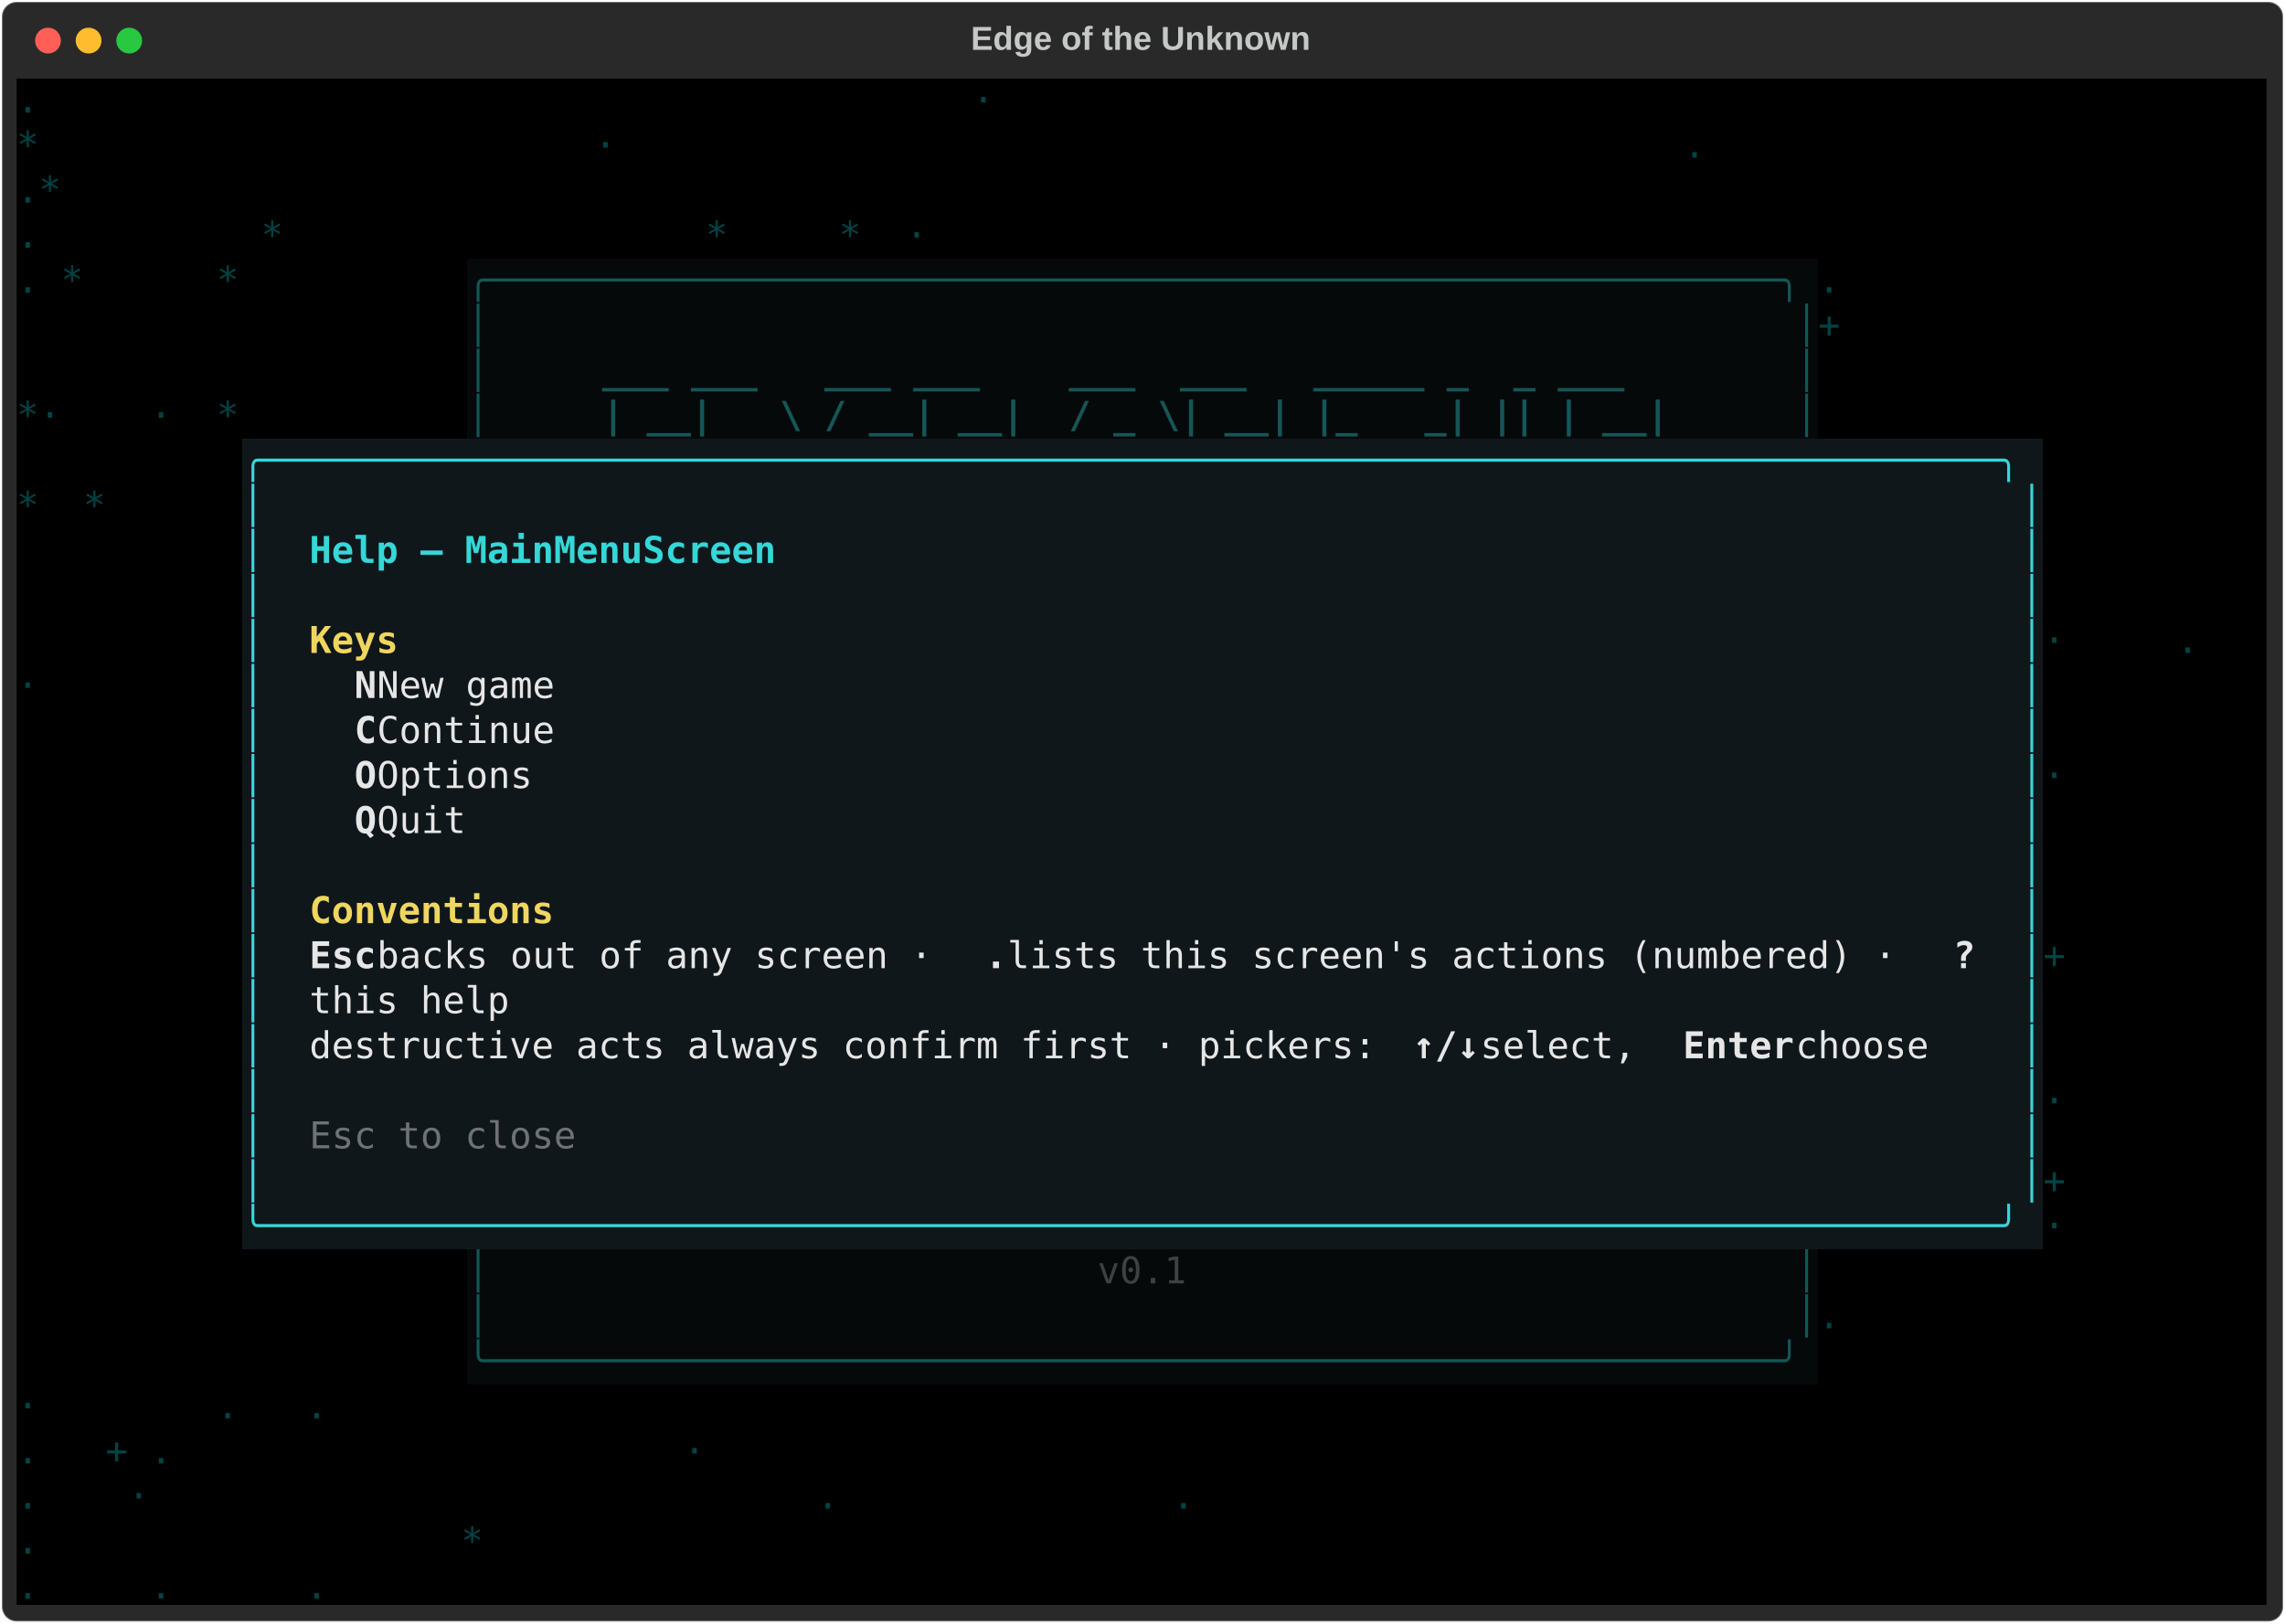
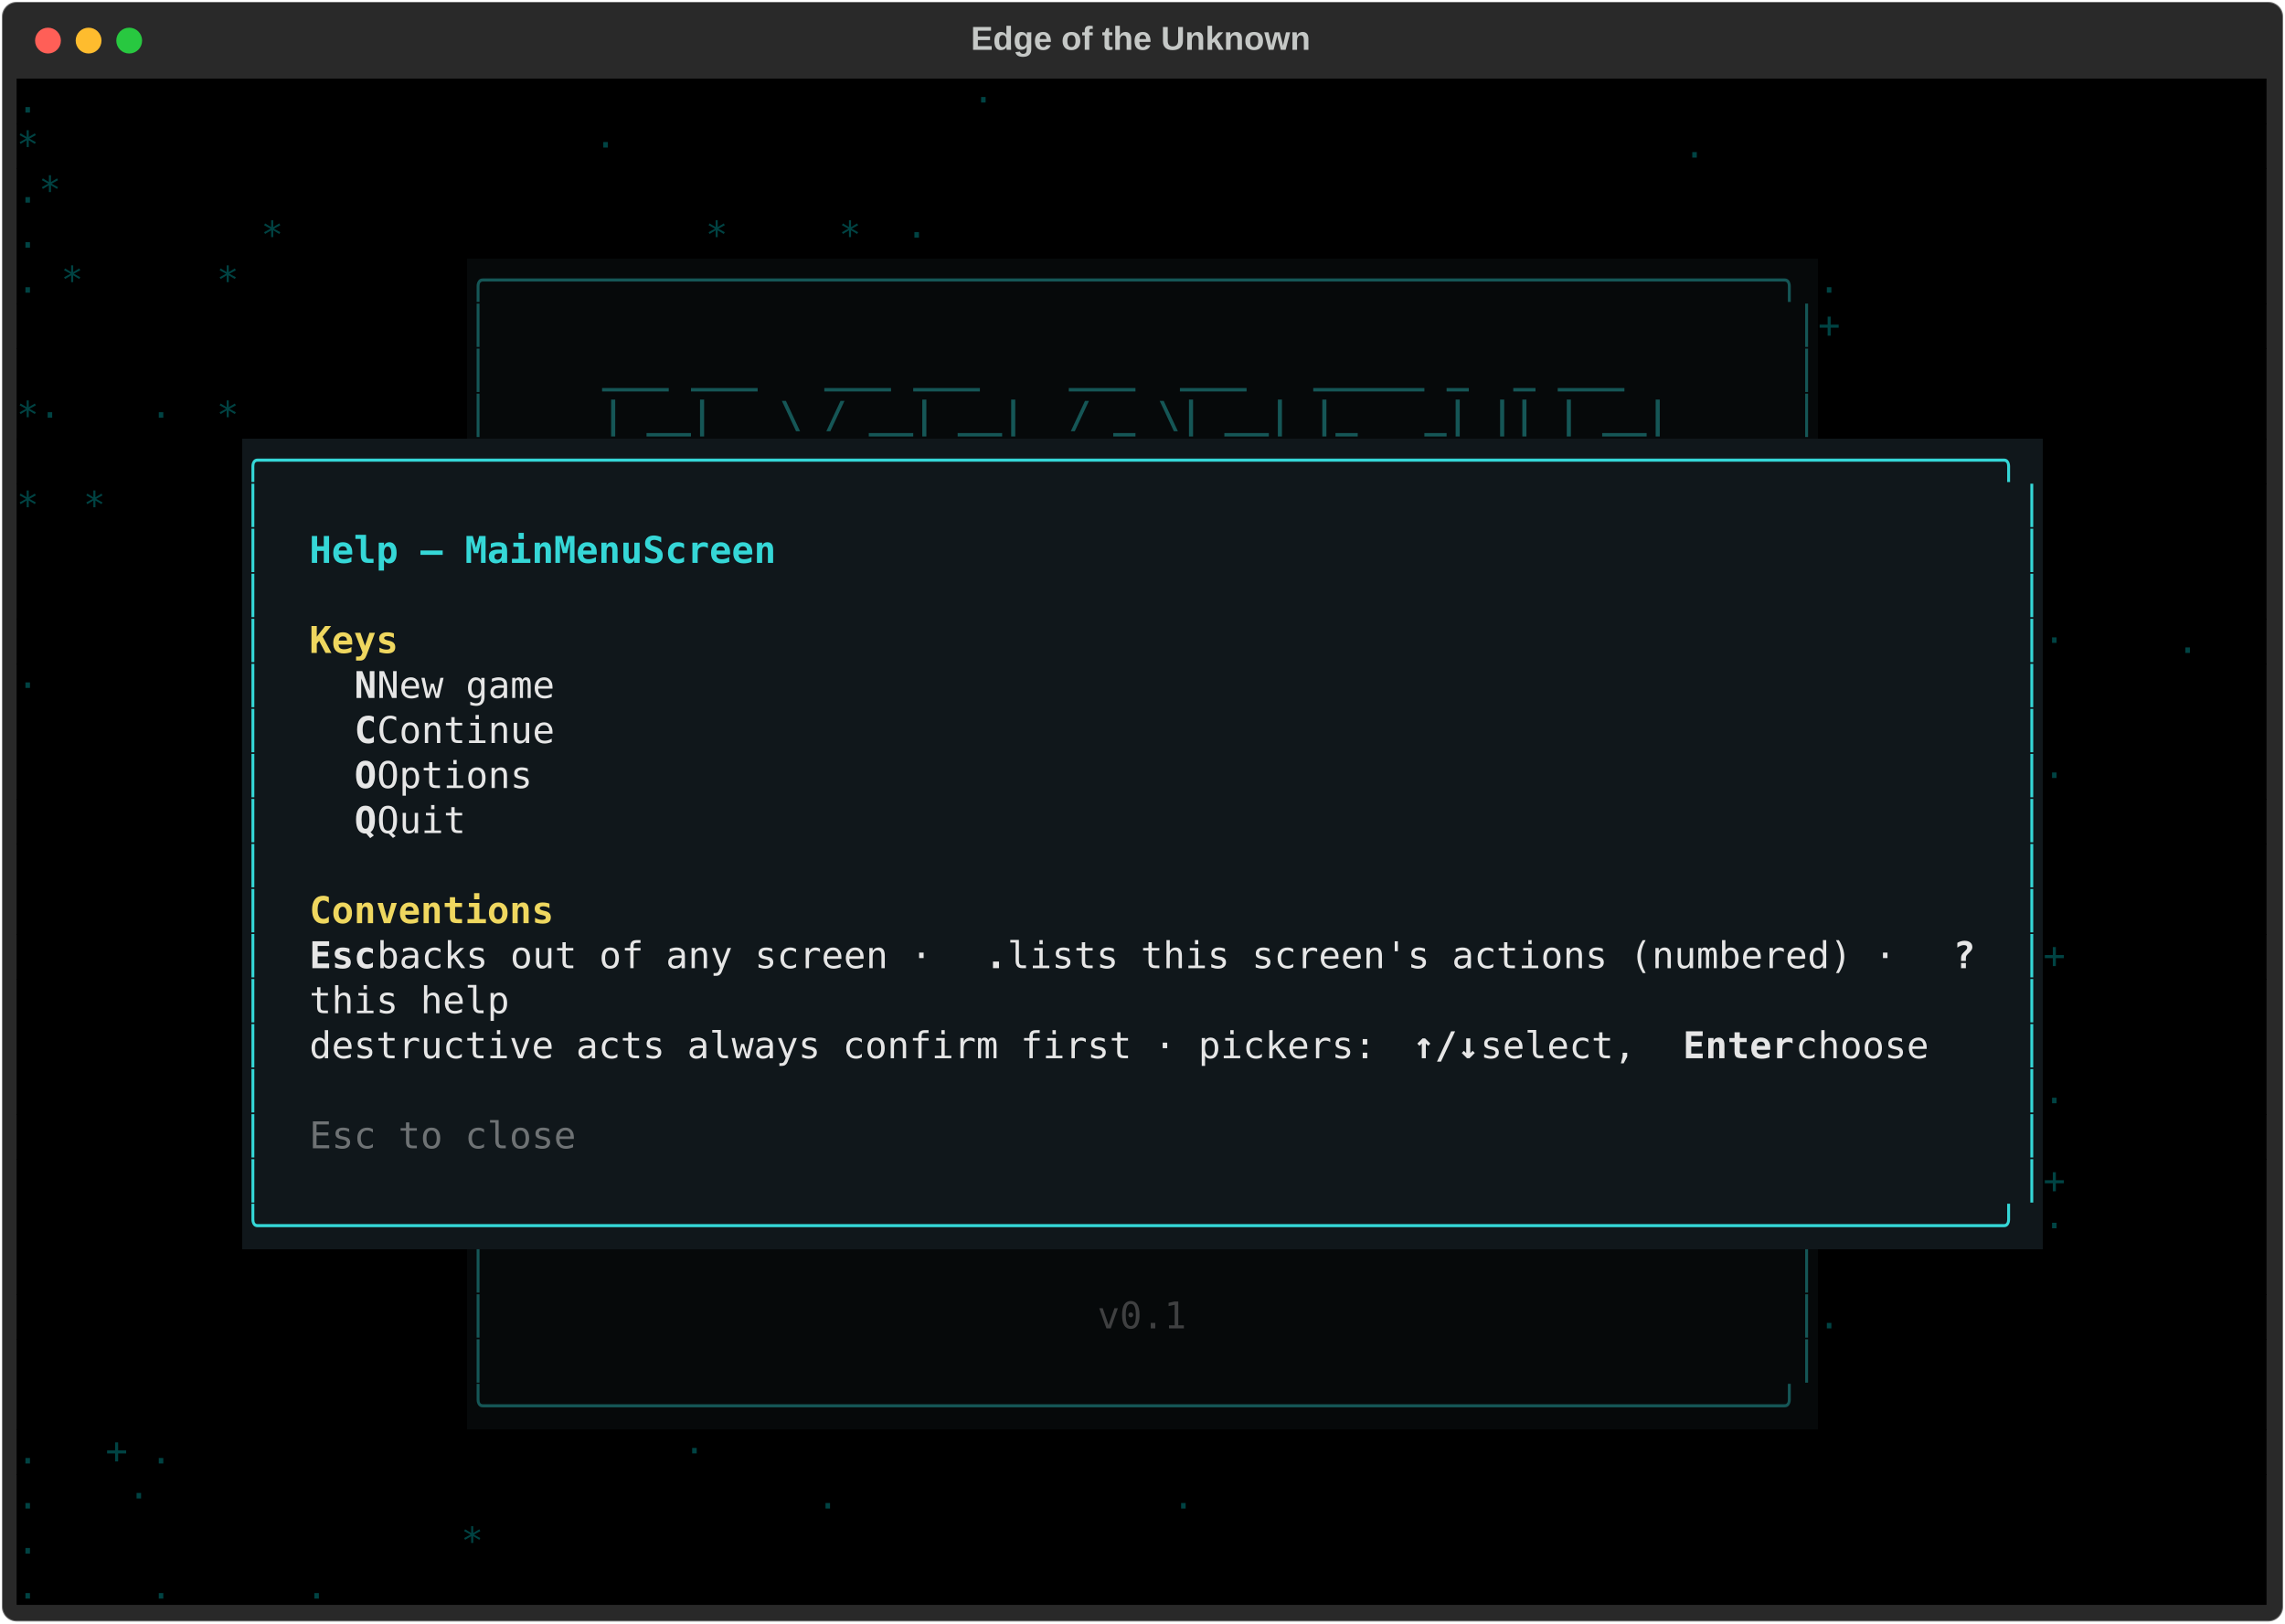
<svg xmlns="http://www.w3.org/2000/svg" class="rich-terminal" viewBox="0 0 1238 879.6">
  <style>

    @font-face {
        font-family: "Fira Code";
        src: local("FiraCode-Regular"),
                url("https://cdnjs.cloudflare.com/ajax/libs/firacode/6.2.0/woff2/FiraCode-Regular.woff2") format("woff2"),
                url("https://cdnjs.cloudflare.com/ajax/libs/firacode/6.2.0/woff/FiraCode-Regular.woff") format("woff");
        font-style: normal;
        font-weight: 400;
    }
    @font-face {
        font-family: "Fira Code";
        src: local("FiraCode-Bold"),
                url("https://cdnjs.cloudflare.com/ajax/libs/firacode/6.2.0/woff2/FiraCode-Bold.woff2") format("woff2"),
                url("https://cdnjs.cloudflare.com/ajax/libs/firacode/6.2.0/woff/FiraCode-Bold.woff") format("woff");
        font-style: bold;
        font-weight: 700;
    }

    .terminal-matrix {
        font-family: Fira Code, monospace;
        font-size: 20px;
        line-height: 24.4px;
        font-variant-east-asian: full-width;
    }

    .terminal-title {
        font-size: 18px;
        font-weight: bold;
        font-family: arial;
    }

    .terminal-r1 { fill: #004343 }
.terminal-r2 { fill: #c5c8c6 }
.terminal-r3 { fill: #155656 }
.terminal-r4 { fill: #e6e6e6 }
.terminal-r5 { fill: #155656;font-weight: bold }
.terminal-r6 { fill: #35d7d7 }
.terminal-r7 { fill: #35d7d7;font-weight: bold }
.terminal-r8 { fill: #efd75f;font-weight: bold }
.terminal-r9 { fill: #e6e6e6;font-weight: bold }
.terminal-r10 { fill: #6e7274 }
.terminal-r11 { fill: #3f4041 }
    </style>
  <defs>
    <clipPath id="terminal-clip-terminal">
      <rect x="0" y="0" width="1219.0" height="828.6" />
    </clipPath>
    <clipPath id="terminal-line-0">
      <rect x="0" y="1.5" width="1220" height="24.65" />
    </clipPath>
    <clipPath id="terminal-line-1">
      <rect x="0" y="25.9" width="1220" height="24.65" />
    </clipPath>
    <clipPath id="terminal-line-2">
      <rect x="0" y="50.3" width="1220" height="24.65" />
    </clipPath>
    <clipPath id="terminal-line-3">
      <rect x="0" y="74.7" width="1220" height="24.65" />
    </clipPath>
    <clipPath id="terminal-line-4">
      <rect x="0" y="99.1" width="1220" height="24.65" />
    </clipPath>
    <clipPath id="terminal-line-5">
      <rect x="0" y="123.5" width="1220" height="24.65" />
    </clipPath>
    <clipPath id="terminal-line-6">
      <rect x="0" y="147.9" width="1220" height="24.65" />
    </clipPath>
    <clipPath id="terminal-line-7">
      <rect x="0" y="172.3" width="1220" height="24.65" />
    </clipPath>
    <clipPath id="terminal-line-8">
      <rect x="0" y="196.7" width="1220" height="24.65" />
    </clipPath>
    <clipPath id="terminal-line-9">
      <rect x="0" y="221.1" width="1220" height="24.65" />
    </clipPath>
    <clipPath id="terminal-line-10">
      <rect x="0" y="245.5" width="1220" height="24.65" />
    </clipPath>
    <clipPath id="terminal-line-11">
      <rect x="0" y="269.9" width="1220" height="24.65" />
    </clipPath>
    <clipPath id="terminal-line-12">
      <rect x="0" y="294.3" width="1220" height="24.65" />
    </clipPath>
    <clipPath id="terminal-line-13">
      <rect x="0" y="318.7" width="1220" height="24.65" />
    </clipPath>
    <clipPath id="terminal-line-14">
      <rect x="0" y="343.1" width="1220" height="24.65" />
    </clipPath>
    <clipPath id="terminal-line-15">
      <rect x="0" y="367.5" width="1220" height="24.65" />
    </clipPath>
    <clipPath id="terminal-line-16">
      <rect x="0" y="391.9" width="1220" height="24.65" />
    </clipPath>
    <clipPath id="terminal-line-17">
      <rect x="0" y="416.3" width="1220" height="24.65" />
    </clipPath>
    <clipPath id="terminal-line-18">
      <rect x="0" y="440.7" width="1220" height="24.65" />
    </clipPath>
    <clipPath id="terminal-line-19">
      <rect x="0" y="465.1" width="1220" height="24.65" />
    </clipPath>
    <clipPath id="terminal-line-20">
      <rect x="0" y="489.5" width="1220" height="24.65" />
    </clipPath>
    <clipPath id="terminal-line-21">
      <rect x="0" y="513.9" width="1220" height="24.65" />
    </clipPath>
    <clipPath id="terminal-line-22">
      <rect x="0" y="538.3" width="1220" height="24.65" />
    </clipPath>
    <clipPath id="terminal-line-23">
      <rect x="0" y="562.7" width="1220" height="24.65" />
    </clipPath>
    <clipPath id="terminal-line-24">
      <rect x="0" y="587.1" width="1220" height="24.65" />
    </clipPath>
    <clipPath id="terminal-line-25">
      <rect x="0" y="611.5" width="1220" height="24.65" />
    </clipPath>
    <clipPath id="terminal-line-26">
      <rect x="0" y="635.9" width="1220" height="24.65" />
    </clipPath>
    <clipPath id="terminal-line-27">
      <rect x="0" y="660.3" width="1220" height="24.65" />
    </clipPath>
    <clipPath id="terminal-line-28">
      <rect x="0" y="684.7" width="1220" height="24.65" />
    </clipPath>
    <clipPath id="terminal-line-29">
      <rect x="0" y="709.1" width="1220" height="24.65" />
    </clipPath>
    <clipPath id="terminal-line-30">
      <rect x="0" y="733.5" width="1220" height="24.65" />
    </clipPath>
    <clipPath id="terminal-line-31">
      <rect x="0" y="757.9" width="1220" height="24.65" />
    </clipPath>
    <clipPath id="terminal-line-32">
      <rect x="0" y="782.3" width="1220" height="24.65" />
    </clipPath>
  </defs>
  <rect fill="#292929" stroke="rgba(255,255,255,0.35)" stroke-width="1" x="1" y="1" width="1236" height="877.6" rx="8" />
  <text class="terminal-title" fill="#c5c8c6" text-anchor="middle" x="618" y="27">Edge of the Unknown</text>
  <g transform="translate(26,22)">
    <circle cx="0" cy="0" r="7" fill="#ff5f57" />
    <circle cx="22" cy="0" r="7" fill="#febc2e" />
    <circle cx="44" cy="0" r="7" fill="#28c840" />
  </g>
  <g transform="translate(9, 41)" clip-path="url(#terminal-clip-terminal)">
    <rect fill="#000000" x="0" y="1.5" width="1220" height="24.65" shape-rendering="crispEdges" />
    <rect fill="#000000" x="0" y="25.9" width="1220" height="24.65" shape-rendering="crispEdges" />
    <rect fill="#000000" x="0" y="50.3" width="1220" height="24.65" shape-rendering="crispEdges" />
    <rect fill="#000000" x="0" y="74.7" width="1220" height="24.65" shape-rendering="crispEdges" />
    <rect fill="#000000" x="0" y="99.1" width="244" height="24.65" shape-rendering="crispEdges" />
    <rect fill="#06090a" x="244" y="99.1" width="732" height="24.65" shape-rendering="crispEdges" />
    <rect fill="#000000" x="976" y="99.1" width="244" height="24.65" shape-rendering="crispEdges" />
    <rect fill="#000000" x="0" y="123.5" width="244" height="24.65" shape-rendering="crispEdges" />
    <rect fill="#06090a" x="244" y="123.5" width="12.2" height="24.65" shape-rendering="crispEdges" />
    <rect fill="#06090a" x="256.2" y="123.5" width="707.6" height="24.65" shape-rendering="crispEdges" />
    <rect fill="#06090a" x="963.8" y="123.5" width="12.2" height="24.65" shape-rendering="crispEdges" />
    <rect fill="#000000" x="976" y="123.5" width="244" height="24.65" shape-rendering="crispEdges" />
    <rect fill="#000000" x="0" y="147.9" width="244" height="24.65" shape-rendering="crispEdges" />
    <rect fill="#06090a" x="244" y="147.9" width="12.2" height="24.65" shape-rendering="crispEdges" />
    <rect fill="#06090a" x="256.2" y="147.9" width="61" height="24.65" shape-rendering="crispEdges" />
    <rect fill="#06090a" x="317.2" y="147.9" width="573.4" height="24.65" shape-rendering="crispEdges" />
    <rect fill="#06090a" x="890.6" y="147.9" width="73.2" height="24.65" shape-rendering="crispEdges" />
    <rect fill="#06090a" x="963.8" y="147.9" width="12.2" height="24.65" shape-rendering="crispEdges" />
    <rect fill="#000000" x="976" y="147.9" width="244" height="24.65" shape-rendering="crispEdges" />
    <rect fill="#000000" x="0" y="172.3" width="244" height="24.65" shape-rendering="crispEdges" />
    <rect fill="#06090a" x="244" y="172.3" width="12.2" height="24.65" shape-rendering="crispEdges" />
    <rect fill="#06090a" x="256.2" y="172.3" width="61" height="24.65" shape-rendering="crispEdges" />
    <rect fill="#06090a" x="317.2" y="172.3" width="585.6" height="24.65" shape-rendering="crispEdges" />
    <rect fill="#06090a" x="902.8" y="172.3" width="61" height="24.65" shape-rendering="crispEdges" />
    <rect fill="#06090a" x="963.8" y="172.3" width="12.2" height="24.65" shape-rendering="crispEdges" />
    <rect fill="#000000" x="976" y="172.3" width="244" height="24.65" shape-rendering="crispEdges" />
    <rect fill="#000000" x="0" y="196.7" width="122" height="24.65" shape-rendering="crispEdges" />
    <rect fill="#10171b" x="122" y="196.7" width="976" height="24.65" shape-rendering="crispEdges" />
    <rect fill="#000000" x="1098" y="196.7" width="122" height="24.65" shape-rendering="crispEdges" />
    <rect fill="#000000" x="0" y="221.1" width="122" height="24.65" shape-rendering="crispEdges" />
    <rect fill="#10171b" x="122" y="221.1" width="12.2" height="24.65" shape-rendering="crispEdges" />
    <rect fill="#10171b" x="134.2" y="221.1" width="951.6" height="24.65" shape-rendering="crispEdges" />
    <rect fill="#10171b" x="1085.8" y="221.1" width="12.2" height="24.65" shape-rendering="crispEdges" />
    <rect fill="#000000" x="1098" y="221.1" width="122" height="24.65" shape-rendering="crispEdges" />
    <rect fill="#000000" x="0" y="245.5" width="122" height="24.65" shape-rendering="crispEdges" />
    <rect fill="#10171b" x="122" y="245.5" width="12.2" height="24.65" shape-rendering="crispEdges" />
    <rect fill="#10171b" x="134.2" y="245.5" width="24.4" height="24.65" shape-rendering="crispEdges" />
    <rect fill="#10171b" x="158.6" y="245.5" width="256.2" height="24.65" shape-rendering="crispEdges" />
    <rect fill="#10171b" x="414.8" y="245.5" width="671" height="24.65" shape-rendering="crispEdges" />
    <rect fill="#10171b" x="1085.8" y="245.5" width="12.2" height="24.65" shape-rendering="crispEdges" />
    <rect fill="#000000" x="1098" y="245.5" width="122" height="24.65" shape-rendering="crispEdges" />
    <rect fill="#000000" x="0" y="269.9" width="122" height="24.65" shape-rendering="crispEdges" />
    <rect fill="#10171b" x="122" y="269.9" width="12.2" height="24.65" shape-rendering="crispEdges" />
    <rect fill="#10171b" x="134.2" y="269.9" width="951.6" height="24.65" shape-rendering="crispEdges" />
    <rect fill="#10171b" x="1085.8" y="269.9" width="12.2" height="24.65" shape-rendering="crispEdges" />
    <rect fill="#000000" x="1098" y="269.9" width="122" height="24.65" shape-rendering="crispEdges" />
    <rect fill="#000000" x="0" y="294.3" width="122" height="24.65" shape-rendering="crispEdges" />
    <rect fill="#10171b" x="122" y="294.3" width="12.2" height="24.65" shape-rendering="crispEdges" />
    <rect fill="#10171b" x="134.2" y="294.3" width="24.4" height="24.65" shape-rendering="crispEdges" />
    <rect fill="#10171b" x="158.6" y="294.3" width="48.8" height="24.65" shape-rendering="crispEdges" />
    <rect fill="#10171b" x="207.4" y="294.3" width="878.4" height="24.65" shape-rendering="crispEdges" />
    <rect fill="#10171b" x="1085.8" y="294.3" width="12.2" height="24.65" shape-rendering="crispEdges" />
    <rect fill="#000000" x="1098" y="294.3" width="122" height="24.65" shape-rendering="crispEdges" />
    <rect fill="#000000" x="0" y="318.7" width="122" height="24.65" shape-rendering="crispEdges" />
    <rect fill="#10171b" x="122" y="318.7" width="12.2" height="24.65" shape-rendering="crispEdges" />
    <rect fill="#10171b" x="134.2" y="318.7" width="24.4" height="24.65" shape-rendering="crispEdges" />
    <rect fill="#10171b" x="158.6" y="318.7" width="24.4" height="24.65" shape-rendering="crispEdges" />
    <rect fill="#10171b" x="183" y="318.7" width="12.2" height="24.65" shape-rendering="crispEdges" />
    <rect fill="#10171b" x="195.2" y="318.7" width="122" height="24.65" shape-rendering="crispEdges" />
    <rect fill="#10171b" x="317.2" y="318.7" width="768.6" height="24.65" shape-rendering="crispEdges" />
    <rect fill="#10171b" x="1085.8" y="318.7" width="12.2" height="24.65" shape-rendering="crispEdges" />
    <rect fill="#000000" x="1098" y="318.7" width="122" height="24.65" shape-rendering="crispEdges" />
    <rect fill="#000000" x="0" y="343.1" width="122" height="24.65" shape-rendering="crispEdges" />
    <rect fill="#10171b" x="122" y="343.1" width="12.2" height="24.65" shape-rendering="crispEdges" />
    <rect fill="#10171b" x="134.2" y="343.1" width="24.4" height="24.65" shape-rendering="crispEdges" />
    <rect fill="#10171b" x="158.6" y="343.1" width="24.4" height="24.65" shape-rendering="crispEdges" />
    <rect fill="#10171b" x="183" y="343.1" width="12.2" height="24.65" shape-rendering="crispEdges" />
    <rect fill="#10171b" x="195.2" y="343.1" width="122" height="24.65" shape-rendering="crispEdges" />
    <rect fill="#10171b" x="317.2" y="343.1" width="768.6" height="24.65" shape-rendering="crispEdges" />
    <rect fill="#10171b" x="1085.8" y="343.1" width="12.2" height="24.65" shape-rendering="crispEdges" />
    <rect fill="#000000" x="1098" y="343.1" width="122" height="24.65" shape-rendering="crispEdges" />
    <rect fill="#000000" x="0" y="367.5" width="122" height="24.65" shape-rendering="crispEdges" />
    <rect fill="#10171b" x="122" y="367.5" width="12.2" height="24.65" shape-rendering="crispEdges" />
    <rect fill="#10171b" x="134.2" y="367.5" width="24.4" height="24.65" shape-rendering="crispEdges" />
    <rect fill="#10171b" x="158.6" y="367.5" width="24.4" height="24.65" shape-rendering="crispEdges" />
    <rect fill="#10171b" x="183" y="367.5" width="12.2" height="24.65" shape-rendering="crispEdges" />
    <rect fill="#10171b" x="195.2" y="367.5" width="109.8" height="24.65" shape-rendering="crispEdges" />
    <rect fill="#10171b" x="305" y="367.5" width="780.8" height="24.65" shape-rendering="crispEdges" />
    <rect fill="#10171b" x="1085.8" y="367.5" width="12.2" height="24.65" shape-rendering="crispEdges" />
    <rect fill="#000000" x="1098" y="367.5" width="122" height="24.65" shape-rendering="crispEdges" />
    <rect fill="#000000" x="0" y="391.9" width="122" height="24.65" shape-rendering="crispEdges" />
    <rect fill="#10171b" x="122" y="391.9" width="12.2" height="24.65" shape-rendering="crispEdges" />
    <rect fill="#10171b" x="134.2" y="391.9" width="24.4" height="24.65" shape-rendering="crispEdges" />
    <rect fill="#10171b" x="158.6" y="391.9" width="24.4" height="24.65" shape-rendering="crispEdges" />
    <rect fill="#10171b" x="183" y="391.9" width="12.2" height="24.65" shape-rendering="crispEdges" />
    <rect fill="#10171b" x="195.2" y="391.9" width="73.2" height="24.65" shape-rendering="crispEdges" />
    <rect fill="#10171b" x="268.4" y="391.9" width="817.4" height="24.65" shape-rendering="crispEdges" />
    <rect fill="#10171b" x="1085.8" y="391.9" width="12.2" height="24.65" shape-rendering="crispEdges" />
    <rect fill="#000000" x="1098" y="391.9" width="122" height="24.65" shape-rendering="crispEdges" />
    <rect fill="#000000" x="0" y="416.3" width="122" height="24.65" shape-rendering="crispEdges" />
    <rect fill="#10171b" x="122" y="416.3" width="12.2" height="24.65" shape-rendering="crispEdges" />
    <rect fill="#10171b" x="134.2" y="416.3" width="951.6" height="24.65" shape-rendering="crispEdges" />
    <rect fill="#10171b" x="1085.8" y="416.3" width="12.2" height="24.65" shape-rendering="crispEdges" />
    <rect fill="#000000" x="1098" y="416.3" width="122" height="24.65" shape-rendering="crispEdges" />
    <rect fill="#000000" x="0" y="440.7" width="122" height="24.65" shape-rendering="crispEdges" />
    <rect fill="#10171b" x="122" y="440.7" width="12.2" height="24.65" shape-rendering="crispEdges" />
    <rect fill="#10171b" x="134.2" y="440.7" width="24.4" height="24.65" shape-rendering="crispEdges" />
    <rect fill="#10171b" x="158.6" y="440.7" width="134.2" height="24.65" shape-rendering="crispEdges" />
    <rect fill="#10171b" x="292.8" y="440.7" width="793" height="24.65" shape-rendering="crispEdges" />
    <rect fill="#10171b" x="1085.8" y="440.7" width="12.2" height="24.65" shape-rendering="crispEdges" />
    <rect fill="#000000" x="1098" y="440.7" width="122" height="24.65" shape-rendering="crispEdges" />
    <rect fill="#000000" x="0" y="465.1" width="122" height="24.65" shape-rendering="crispEdges" />
    <rect fill="#10171b" x="122" y="465.1" width="12.2" height="24.65" shape-rendering="crispEdges" />
    <rect fill="#10171b" x="134.2" y="465.1" width="24.4" height="24.65" shape-rendering="crispEdges" />
    <rect fill="#10171b" x="158.6" y="465.1" width="36.6" height="24.65" shape-rendering="crispEdges" />
    <rect fill="#10171b" x="195.2" y="465.1" width="329.4" height="24.65" shape-rendering="crispEdges" />
    <rect fill="#10171b" x="524.6" y="465.1" width="12.2" height="24.65" shape-rendering="crispEdges" />
    <rect fill="#10171b" x="536.8" y="465.1" width="512.4" height="24.65" shape-rendering="crispEdges" />
    <rect fill="#10171b" x="1049.2" y="465.1" width="12.2" height="24.65" shape-rendering="crispEdges" />
    <rect fill="#10171b" x="1061.4" y="465.1" width="24.4" height="24.65" shape-rendering="crispEdges" />
    <rect fill="#10171b" x="1085.8" y="465.1" width="12.2" height="24.65" shape-rendering="crispEdges" />
    <rect fill="#000000" x="1098" y="465.1" width="122" height="24.65" shape-rendering="crispEdges" />
    <rect fill="#000000" x="0" y="489.5" width="122" height="24.65" shape-rendering="crispEdges" />
    <rect fill="#10171b" x="122" y="489.5" width="12.2" height="24.65" shape-rendering="crispEdges" />
    <rect fill="#10171b" x="134.2" y="489.5" width="24.4" height="24.65" shape-rendering="crispEdges" />
    <rect fill="#10171b" x="158.6" y="489.5" width="109.8" height="24.65" shape-rendering="crispEdges" />
    <rect fill="#10171b" x="268.4" y="489.5" width="817.4" height="24.65" shape-rendering="crispEdges" />
    <rect fill="#10171b" x="1085.8" y="489.5" width="12.2" height="24.65" shape-rendering="crispEdges" />
    <rect fill="#000000" x="1098" y="489.5" width="122" height="24.65" shape-rendering="crispEdges" />
    <rect fill="#000000" x="0" y="513.9" width="122" height="24.65" shape-rendering="crispEdges" />
    <rect fill="#10171b" x="122" y="513.9" width="12.2" height="24.65" shape-rendering="crispEdges" />
    <rect fill="#10171b" x="134.2" y="513.9" width="24.4" height="24.65" shape-rendering="crispEdges" />
    <rect fill="#10171b" x="158.6" y="513.9" width="597.8" height="24.65" shape-rendering="crispEdges" />
    <rect fill="#10171b" x="756.4" y="513.9" width="36.6" height="24.65" shape-rendering="crispEdges" />
    <rect fill="#10171b" x="793" y="513.9" width="109.8" height="24.65" shape-rendering="crispEdges" />
    <rect fill="#10171b" x="902.8" y="513.9" width="61" height="24.65" shape-rendering="crispEdges" />
    <rect fill="#10171b" x="963.8" y="513.9" width="85.4" height="24.65" shape-rendering="crispEdges" />
    <rect fill="#10171b" x="1049.2" y="513.9" width="36.6" height="24.65" shape-rendering="crispEdges" />
    <rect fill="#10171b" x="1085.8" y="513.9" width="12.2" height="24.65" shape-rendering="crispEdges" />
    <rect fill="#000000" x="1098" y="513.9" width="122" height="24.65" shape-rendering="crispEdges" />
    <rect fill="#000000" x="0" y="538.3" width="122" height="24.65" shape-rendering="crispEdges" />
    <rect fill="#10171b" x="122" y="538.3" width="12.2" height="24.65" shape-rendering="crispEdges" />
    <rect fill="#10171b" x="134.2" y="538.3" width="951.6" height="24.65" shape-rendering="crispEdges" />
    <rect fill="#10171b" x="1085.8" y="538.3" width="12.2" height="24.65" shape-rendering="crispEdges" />
    <rect fill="#000000" x="1098" y="538.3" width="122" height="24.65" shape-rendering="crispEdges" />
    <rect fill="#000000" x="0" y="562.7" width="122" height="24.65" shape-rendering="crispEdges" />
    <rect fill="#10171b" x="122" y="562.7" width="12.2" height="24.65" shape-rendering="crispEdges" />
    <rect fill="#10171b" x="134.2" y="562.7" width="24.4" height="24.65" shape-rendering="crispEdges" />
    <rect fill="#10171b" x="158.6" y="562.7" width="146.4" height="24.65" shape-rendering="crispEdges" />
    <rect fill="#10171b" x="305" y="562.7" width="780.8" height="24.65" shape-rendering="crispEdges" />
    <rect fill="#10171b" x="1085.8" y="562.7" width="12.2" height="24.65" shape-rendering="crispEdges" />
    <rect fill="#000000" x="1098" y="562.7" width="122" height="24.65" shape-rendering="crispEdges" />
    <rect fill="#000000" x="0" y="587.1" width="122" height="24.65" shape-rendering="crispEdges" />
    <rect fill="#10171b" x="122" y="587.1" width="12.2" height="24.65" shape-rendering="crispEdges" />
    <rect fill="#10171b" x="134.2" y="587.1" width="951.6" height="24.65" shape-rendering="crispEdges" />
    <rect fill="#10171b" x="1085.8" y="587.1" width="12.2" height="24.65" shape-rendering="crispEdges" />
    <rect fill="#000000" x="1098" y="587.1" width="122" height="24.65" shape-rendering="crispEdges" />
    <rect fill="#000000" x="0" y="611.5" width="122" height="24.65" shape-rendering="crispEdges" />
    <rect fill="#10171b" x="122" y="611.5" width="976" height="24.65" shape-rendering="crispEdges" />
    <rect fill="#000000" x="1098" y="611.5" width="122" height="24.65" shape-rendering="crispEdges" />
    <rect fill="#000000" x="0" y="635.9" width="244" height="24.65" shape-rendering="crispEdges" />
    <rect fill="#06090a" x="244" y="635.9" width="12.2" height="24.65" shape-rendering="crispEdges" />
-     <rect fill="#06090a" x="256.2" y="635.9" width="329.4" height="24.65" shape-rendering="crispEdges" />
-     <rect fill="#06090a" x="585.6" y="635.9" width="48.8" height="24.65" shape-rendering="crispEdges" />
-     <rect fill="#06090a" x="634.4" y="635.9" width="329.4" height="24.65" shape-rendering="crispEdges" />
+     <rect fill="#06090a" x="256.2" y="635.9" width="707.6" height="24.65" shape-rendering="crispEdges" />
    <rect fill="#06090a" x="963.8" y="635.9" width="12.2" height="24.65" shape-rendering="crispEdges" />
    <rect fill="#000000" x="976" y="635.9" width="244" height="24.65" shape-rendering="crispEdges" />
    <rect fill="#000000" x="0" y="660.3" width="244" height="24.65" shape-rendering="crispEdges" />
    <rect fill="#06090a" x="244" y="660.3" width="12.2" height="24.65" shape-rendering="crispEdges" />
-     <rect fill="#06090a" x="256.2" y="660.3" width="707.6" height="24.65" shape-rendering="crispEdges" />
+     <rect fill="#06090a" x="256.2" y="660.3" width="329.4" height="24.65" shape-rendering="crispEdges" />
+     <rect fill="#06090a" x="585.6" y="660.3" width="48.8" height="24.65" shape-rendering="crispEdges" />
+     <rect fill="#06090a" x="634.4" y="660.3" width="329.4" height="24.65" shape-rendering="crispEdges" />
    <rect fill="#06090a" x="963.8" y="660.3" width="12.2" height="24.65" shape-rendering="crispEdges" />
    <rect fill="#000000" x="976" y="660.3" width="244" height="24.65" shape-rendering="crispEdges" />
    <rect fill="#000000" x="0" y="684.7" width="244" height="24.65" shape-rendering="crispEdges" />
-     <rect fill="#06090a" x="244" y="684.7" width="732" height="24.65" shape-rendering="crispEdges" />
+     <rect fill="#06090a" x="244" y="684.7" width="12.2" height="24.65" shape-rendering="crispEdges" />
+     <rect fill="#06090a" x="256.2" y="684.7" width="707.6" height="24.65" shape-rendering="crispEdges" />
+     <rect fill="#06090a" x="963.8" y="684.7" width="12.2" height="24.65" shape-rendering="crispEdges" />
    <rect fill="#000000" x="976" y="684.7" width="244" height="24.65" shape-rendering="crispEdges" />
-     <rect fill="#000000" x="0" y="709.1" width="1220" height="24.65" shape-rendering="crispEdges" />
+     <rect fill="#000000" x="0" y="709.1" width="244" height="24.65" shape-rendering="crispEdges" />
+     <rect fill="#06090a" x="244" y="709.1" width="732" height="24.65" shape-rendering="crispEdges" />
+     <rect fill="#000000" x="976" y="709.1" width="244" height="24.65" shape-rendering="crispEdges" />
    <rect fill="#000000" x="0" y="733.5" width="1220" height="24.65" shape-rendering="crispEdges" />
    <rect fill="#000000" x="0" y="757.9" width="1220" height="24.65" shape-rendering="crispEdges" />
    <rect fill="#000000" x="0" y="782.3" width="1220" height="24.65" shape-rendering="crispEdges" />
    <rect fill="#000000" x="0" y="806.7" width="1220" height="24.65" shape-rendering="crispEdges" />
    <g class="terminal-matrix">
      <text class="terminal-r1" x="0" y="20" textLength="1220" clip-path="url(#terminal-line-0)">                                    .                                          ·                    </text>
      <text class="terminal-r2" x="1220" y="20" textLength="12.2" clip-path="url(#terminal-line-0)">
</text>
      <text class="terminal-r1" x="0" y="44.4" textLength="1220" clip-path="url(#terminal-line-1)">                  *                         ·                                                .      </text>
      <text class="terminal-r2" x="1220" y="44.4" textLength="12.2" clip-path="url(#terminal-line-1)">
</text>
      <text class="terminal-r1" x="0" y="68.8" textLength="1220" clip-path="url(#terminal-line-2)">                           .*                                                                       </text>
      <text class="terminal-r2" x="1220" y="68.8" textLength="12.2" clip-path="url(#terminal-line-2)">
</text>
      <text class="terminal-r1" x="0" y="93.2" textLength="1220" clip-path="url(#terminal-line-3)">                                           .          *                   *     *  ·                </text>
      <text class="terminal-r2" x="1220" y="93.2" textLength="12.2" clip-path="url(#terminal-line-3)">
</text>
      <text class="terminal-r1" x="0" y="117.6" textLength="244" clip-path="url(#terminal-line-4)">   . *      *       </text>
      <text class="terminal-r3" x="244" y="117.6" textLength="732" clip-path="url(#terminal-line-4)">╭──────────────────────────────────────────────────────────╮</text>
      <text class="terminal-r1" x="976" y="117.6" textLength="244" clip-path="url(#terminal-line-4)">         .          </text>
      <text class="terminal-r2" x="1220" y="117.6" textLength="12.2" clip-path="url(#terminal-line-4)">
</text>
      <text class="terminal-r3" x="244" y="142" textLength="12.2" clip-path="url(#terminal-line-5)">│</text>
      <text class="terminal-r3" x="963.8" y="142" textLength="12.2" clip-path="url(#terminal-line-5)">│</text>
      <text class="terminal-r1" x="976" y="142" textLength="244" clip-path="url(#terminal-line-5)">               +    </text>
      <text class="terminal-r2" x="1220" y="142" textLength="12.2" clip-path="url(#terminal-line-5)">
</text>
      <text class="terminal-r3" x="244" y="166.4" textLength="12.2" clip-path="url(#terminal-line-6)">│</text>
      <text class="terminal-r5" x="317.2" y="166.4" textLength="573.4" clip-path="url(#terminal-line-6)"> ___ ___   ___ ___    ___  ___   _____ _  _ ___</text>
      <text class="terminal-r3" x="963.8" y="166.4" textLength="12.2" clip-path="url(#terminal-line-6)">│</text>
      <text class="terminal-r2" x="1220" y="166.4" textLength="12.2" clip-path="url(#terminal-line-6)">
</text>
      <text class="terminal-r1" x="0" y="190.8" textLength="244" clip-path="url(#terminal-line-7)">         *·    ·  * </text>
      <text class="terminal-r3" x="244" y="190.8" textLength="12.2" clip-path="url(#terminal-line-7)">│</text>
      <text class="terminal-r5" x="317.2" y="190.8" textLength="585.6" clip-path="url(#terminal-line-7)">| __|   \ / __| __|  / _ \| __| |_   _| || | __|</text>
      <text class="terminal-r3" x="963.8" y="190.8" textLength="12.2" clip-path="url(#terminal-line-7)">│</text>
      <text class="terminal-r2" x="1220" y="190.8" textLength="12.2" clip-path="url(#terminal-line-7)">
</text>
      <text class="terminal-r6" x="122" y="215.2" textLength="976" clip-path="url(#terminal-line-8)">╭──────────────────────────────────────────────────────────────────────────────╮</text>
      <text class="terminal-r2" x="1220" y="215.2" textLength="12.2" clip-path="url(#terminal-line-8)">
</text>
      <text class="terminal-r1" x="0" y="239.6" textLength="122" clip-path="url(#terminal-line-9)">*  *      </text>
      <text class="terminal-r6" x="122" y="239.6" textLength="12.2" clip-path="url(#terminal-line-9)">│</text>
      <text class="terminal-r6" x="1085.8" y="239.6" textLength="12.2" clip-path="url(#terminal-line-9)">│</text>
      <text class="terminal-r2" x="1220" y="239.6" textLength="12.2" clip-path="url(#terminal-line-9)">
</text>
      <text class="terminal-r6" x="122" y="264" textLength="12.2" clip-path="url(#terminal-line-10)">│</text>
      <text class="terminal-r7" x="158.6" y="264" textLength="256.2" clip-path="url(#terminal-line-10)">Help — MainMenuScreen</text>
      <text class="terminal-r6" x="1085.8" y="264" textLength="12.2" clip-path="url(#terminal-line-10)">│</text>
      <text class="terminal-r2" x="1220" y="264" textLength="12.2" clip-path="url(#terminal-line-10)">
</text>
      <text class="terminal-r6" x="122" y="288.4" textLength="12.2" clip-path="url(#terminal-line-11)">│</text>
      <text class="terminal-r6" x="1085.8" y="288.4" textLength="12.2" clip-path="url(#terminal-line-11)">│</text>
      <text class="terminal-r2" x="1220" y="288.4" textLength="12.2" clip-path="url(#terminal-line-11)">
</text>
      <text class="terminal-r6" x="122" y="312.8" textLength="12.2" clip-path="url(#terminal-line-12)">│</text>
      <text class="terminal-r8" x="158.6" y="312.8" textLength="48.8" clip-path="url(#terminal-line-12)">Keys</text>
      <text class="terminal-r6" x="1085.8" y="312.8" textLength="12.2" clip-path="url(#terminal-line-12)">│</text>
      <text class="terminal-r1" x="1098" y="312.8" textLength="122" clip-path="url(#terminal-line-12)"> ·     .  </text>
      <text class="terminal-r2" x="1220" y="312.8" textLength="12.2" clip-path="url(#terminal-line-12)">
</text>
      <text class="terminal-r1" x="0" y="337.2" textLength="122" clip-path="url(#terminal-line-13)">       ·  </text>
      <text class="terminal-r6" x="122" y="337.2" textLength="12.2" clip-path="url(#terminal-line-13)">│</text>
      <text class="terminal-r9" x="183" y="337.2" textLength="12.2" clip-path="url(#terminal-line-13)">N</text>
      <text class="terminal-r4" x="195.2" y="337.2" textLength="122" clip-path="url(#terminal-line-13)">  New game</text>
      <text class="terminal-r6" x="1085.8" y="337.2" textLength="12.2" clip-path="url(#terminal-line-13)">│</text>
      <text class="terminal-r2" x="1220" y="337.2" textLength="12.2" clip-path="url(#terminal-line-13)">
</text>
      <text class="terminal-r6" x="122" y="361.6" textLength="12.2" clip-path="url(#terminal-line-14)">│</text>
      <text class="terminal-r9" x="183" y="361.6" textLength="12.2" clip-path="url(#terminal-line-14)">C</text>
      <text class="terminal-r4" x="195.2" y="361.6" textLength="122" clip-path="url(#terminal-line-14)">  Continue</text>
      <text class="terminal-r6" x="1085.8" y="361.6" textLength="12.2" clip-path="url(#terminal-line-14)">│</text>
      <text class="terminal-r2" x="1220" y="361.6" textLength="12.2" clip-path="url(#terminal-line-14)">
</text>
      <text class="terminal-r6" x="122" y="386" textLength="12.2" clip-path="url(#terminal-line-15)">│</text>
      <text class="terminal-r9" x="183" y="386" textLength="12.2" clip-path="url(#terminal-line-15)">O</text>
      <text class="terminal-r4" x="195.2" y="386" textLength="109.8" clip-path="url(#terminal-line-15)">  Options</text>
      <text class="terminal-r6" x="1085.8" y="386" textLength="12.2" clip-path="url(#terminal-line-15)">│</text>
      <text class="terminal-r1" x="1098" y="386" textLength="122" clip-path="url(#terminal-line-15)">    ·     </text>
      <text class="terminal-r2" x="1220" y="386" textLength="12.2" clip-path="url(#terminal-line-15)">
</text>
      <text class="terminal-r6" x="122" y="410.4" textLength="12.2" clip-path="url(#terminal-line-16)">│</text>
      <text class="terminal-r9" x="183" y="410.4" textLength="12.2" clip-path="url(#terminal-line-16)">Q</text>
      <text class="terminal-r4" x="195.2" y="410.4" textLength="73.2" clip-path="url(#terminal-line-16)">  Quit</text>
      <text class="terminal-r6" x="1085.8" y="410.4" textLength="12.2" clip-path="url(#terminal-line-16)">│</text>
      <text class="terminal-r2" x="1220" y="410.4" textLength="12.2" clip-path="url(#terminal-line-16)">
</text>
      <text class="terminal-r6" x="122" y="434.8" textLength="12.2" clip-path="url(#terminal-line-17)">│</text>
      <text class="terminal-r6" x="1085.8" y="434.8" textLength="12.2" clip-path="url(#terminal-line-17)">│</text>
      <text class="terminal-r2" x="1220" y="434.8" textLength="12.2" clip-path="url(#terminal-line-17)">
</text>
      <text class="terminal-r6" x="122" y="459.2" textLength="12.2" clip-path="url(#terminal-line-18)">│</text>
      <text class="terminal-r8" x="158.6" y="459.2" textLength="134.2" clip-path="url(#terminal-line-18)">Conventions</text>
      <text class="terminal-r6" x="1085.8" y="459.2" textLength="12.2" clip-path="url(#terminal-line-18)">│</text>
      <text class="terminal-r2" x="1220" y="459.2" textLength="12.2" clip-path="url(#terminal-line-18)">
</text>
      <text class="terminal-r6" x="122" y="483.6" textLength="12.2" clip-path="url(#terminal-line-19)">│</text>
      <text class="terminal-r9" x="158.6" y="483.6" textLength="36.6" clip-path="url(#terminal-line-19)">Esc</text>
      <text class="terminal-r4" x="195.2" y="483.6" textLength="329.4" clip-path="url(#terminal-line-19)"> backs out of any screen · </text>
      <text class="terminal-r9" x="524.6" y="483.6" textLength="12.2" clip-path="url(#terminal-line-19)">.</text>
      <text class="terminal-r4" x="536.8" y="483.6" textLength="512.4" clip-path="url(#terminal-line-19)"> lists this screen's actions (numbered) · </text>
      <text class="terminal-r9" x="1049.2" y="483.6" textLength="12.2" clip-path="url(#terminal-line-19)">?</text>
      <text class="terminal-r6" x="1085.8" y="483.6" textLength="12.2" clip-path="url(#terminal-line-19)">│</text>
      <text class="terminal-r1" x="1098" y="483.6" textLength="122" clip-path="url(#terminal-line-19)">   +      </text>
      <text class="terminal-r2" x="1220" y="483.6" textLength="12.2" clip-path="url(#terminal-line-19)">
</text>
      <text class="terminal-r6" x="122" y="508" textLength="12.2" clip-path="url(#terminal-line-20)">│</text>
      <text class="terminal-r4" x="158.6" y="508" textLength="109.8" clip-path="url(#terminal-line-20)">this help</text>
      <text class="terminal-r6" x="1085.8" y="508" textLength="12.2" clip-path="url(#terminal-line-20)">│</text>
      <text class="terminal-r2" x="1220" y="508" textLength="12.2" clip-path="url(#terminal-line-20)">
</text>
      <text class="terminal-r6" x="122" y="532.4" textLength="12.2" clip-path="url(#terminal-line-21)">│</text>
      <text class="terminal-r4" x="158.6" y="532.4" textLength="597.8" clip-path="url(#terminal-line-21)">destructive acts always confirm first · pickers: </text>
      <text class="terminal-r9" x="756.4" y="532.4" textLength="36.6" clip-path="url(#terminal-line-21)">↑/↓</text>
      <text class="terminal-r4" x="793" y="532.4" textLength="109.8" clip-path="url(#terminal-line-21)"> select, </text>
      <text class="terminal-r9" x="902.8" y="532.4" textLength="61" clip-path="url(#terminal-line-21)">Enter</text>
      <text class="terminal-r4" x="963.8" y="532.4" textLength="85.4" clip-path="url(#terminal-line-21)"> choose</text>
      <text class="terminal-r6" x="1085.8" y="532.4" textLength="12.2" clip-path="url(#terminal-line-21)">│</text>
      <text class="terminal-r2" x="1220" y="532.4" textLength="12.2" clip-path="url(#terminal-line-21)">
</text>
      <text class="terminal-r6" x="122" y="556.8" textLength="12.2" clip-path="url(#terminal-line-22)">│</text>
      <text class="terminal-r6" x="1085.8" y="556.8" textLength="12.2" clip-path="url(#terminal-line-22)">│</text>
      <text class="terminal-r1" x="1098" y="556.8" textLength="122" clip-path="url(#terminal-line-22)">  .       </text>
      <text class="terminal-r2" x="1220" y="556.8" textLength="12.2" clip-path="url(#terminal-line-22)">
</text>
      <text class="terminal-r6" x="122" y="581.2" textLength="12.2" clip-path="url(#terminal-line-23)">│</text>
      <text class="terminal-r10" x="158.6" y="581.2" textLength="146.4" clip-path="url(#terminal-line-23)">Esc to close</text>
      <text class="terminal-r6" x="1085.8" y="581.2" textLength="12.2" clip-path="url(#terminal-line-23)">│</text>
      <text class="terminal-r2" x="1220" y="581.2" textLength="12.2" clip-path="url(#terminal-line-23)">
</text>
      <text class="terminal-r6" x="122" y="605.6" textLength="12.2" clip-path="url(#terminal-line-24)">│</text>
      <text class="terminal-r6" x="1085.8" y="605.6" textLength="12.2" clip-path="url(#terminal-line-24)">│</text>
      <text class="terminal-r1" x="1098" y="605.6" textLength="122" clip-path="url(#terminal-line-24)"> +        </text>
      <text class="terminal-r2" x="1220" y="605.6" textLength="12.2" clip-path="url(#terminal-line-24)">
</text>
      <text class="terminal-r6" x="122" y="630" textLength="976" clip-path="url(#terminal-line-25)">╰──────────────────────────────────────────────────────────────────────────────╯</text>
      <text class="terminal-r1" x="1098" y="630" textLength="122" clip-path="url(#terminal-line-25)">         ·</text>
      <text class="terminal-r2" x="1220" y="630" textLength="12.2" clip-path="url(#terminal-line-25)">
</text>
      <text class="terminal-r3" x="244" y="654.4" textLength="12.2" clip-path="url(#terminal-line-26)">│</text>
-       <text class="terminal-r11" x="585.6" y="654.4" textLength="48.8" clip-path="url(#terminal-line-26)">v0.1</text>
      <text class="terminal-r3" x="963.8" y="654.4" textLength="12.2" clip-path="url(#terminal-line-26)">│</text>
      <text class="terminal-r2" x="1220" y="654.4" textLength="12.2" clip-path="url(#terminal-line-26)">
</text>
      <text class="terminal-r3" x="244" y="678.8" textLength="12.2" clip-path="url(#terminal-line-27)">│</text>
+       <text class="terminal-r11" x="585.6" y="678.8" textLength="48.8" clip-path="url(#terminal-line-27)">v0.1</text>
      <text class="terminal-r3" x="963.8" y="678.8" textLength="12.2" clip-path="url(#terminal-line-27)">│</text>
      <text class="terminal-r1" x="976" y="678.8" textLength="244" clip-path="url(#terminal-line-27)">       .            </text>
      <text class="terminal-r2" x="1220" y="678.8" textLength="12.2" clip-path="url(#terminal-line-27)">
</text>
-       <text class="terminal-r3" x="244" y="703.2" textLength="732" clip-path="url(#terminal-line-28)">╰──────────────────────────────────────────────────────────╯</text>
+       <text class="terminal-r3" x="244" y="703.2" textLength="12.2" clip-path="url(#terminal-line-28)">│</text>
+       <text class="terminal-r3" x="963.8" y="703.2" textLength="12.2" clip-path="url(#terminal-line-28)">│</text>
      <text class="terminal-r2" x="1220" y="703.2" textLength="12.2" clip-path="url(#terminal-line-28)">
</text>
-       <text class="terminal-r1" x="0" y="727.6" textLength="1220" clip-path="url(#terminal-line-29)">                                                  ·        .   .                                    </text>
+       <text class="terminal-r3" x="244" y="727.6" textLength="732" clip-path="url(#terminal-line-29)">╰──────────────────────────────────────────────────────────╯</text>
      <text class="terminal-r2" x="1220" y="727.6" textLength="12.2" clip-path="url(#terminal-line-29)">
</text>
      <text class="terminal-r1" x="0" y="752" textLength="1220" clip-path="url(#terminal-line-30)">                             .   + .                       ·                                        </text>
      <text class="terminal-r2" x="1220" y="752" textLength="12.2" clip-path="url(#terminal-line-30)">
</text>
      <text class="terminal-r1" x="0" y="776.4" textLength="1220" clip-path="url(#terminal-line-31)">              .    ·                              .               .                                 </text>
      <text class="terminal-r2" x="1220" y="776.4" textLength="12.2" clip-path="url(#terminal-line-31)">
</text>
      <text class="terminal-r1" x="0" y="800.8" textLength="1220" clip-path="url(#terminal-line-32)">                                                                    .                   *           </text>
      <text class="terminal-r2" x="1220" y="800.8" textLength="12.2" clip-path="url(#terminal-line-32)">
</text>
      <text class="terminal-r1" x="0" y="825.2" textLength="1220" clip-path="url(#terminal-line-33)">                    .     .      .                                                                  </text>
    </g>
  </g>
</svg>
